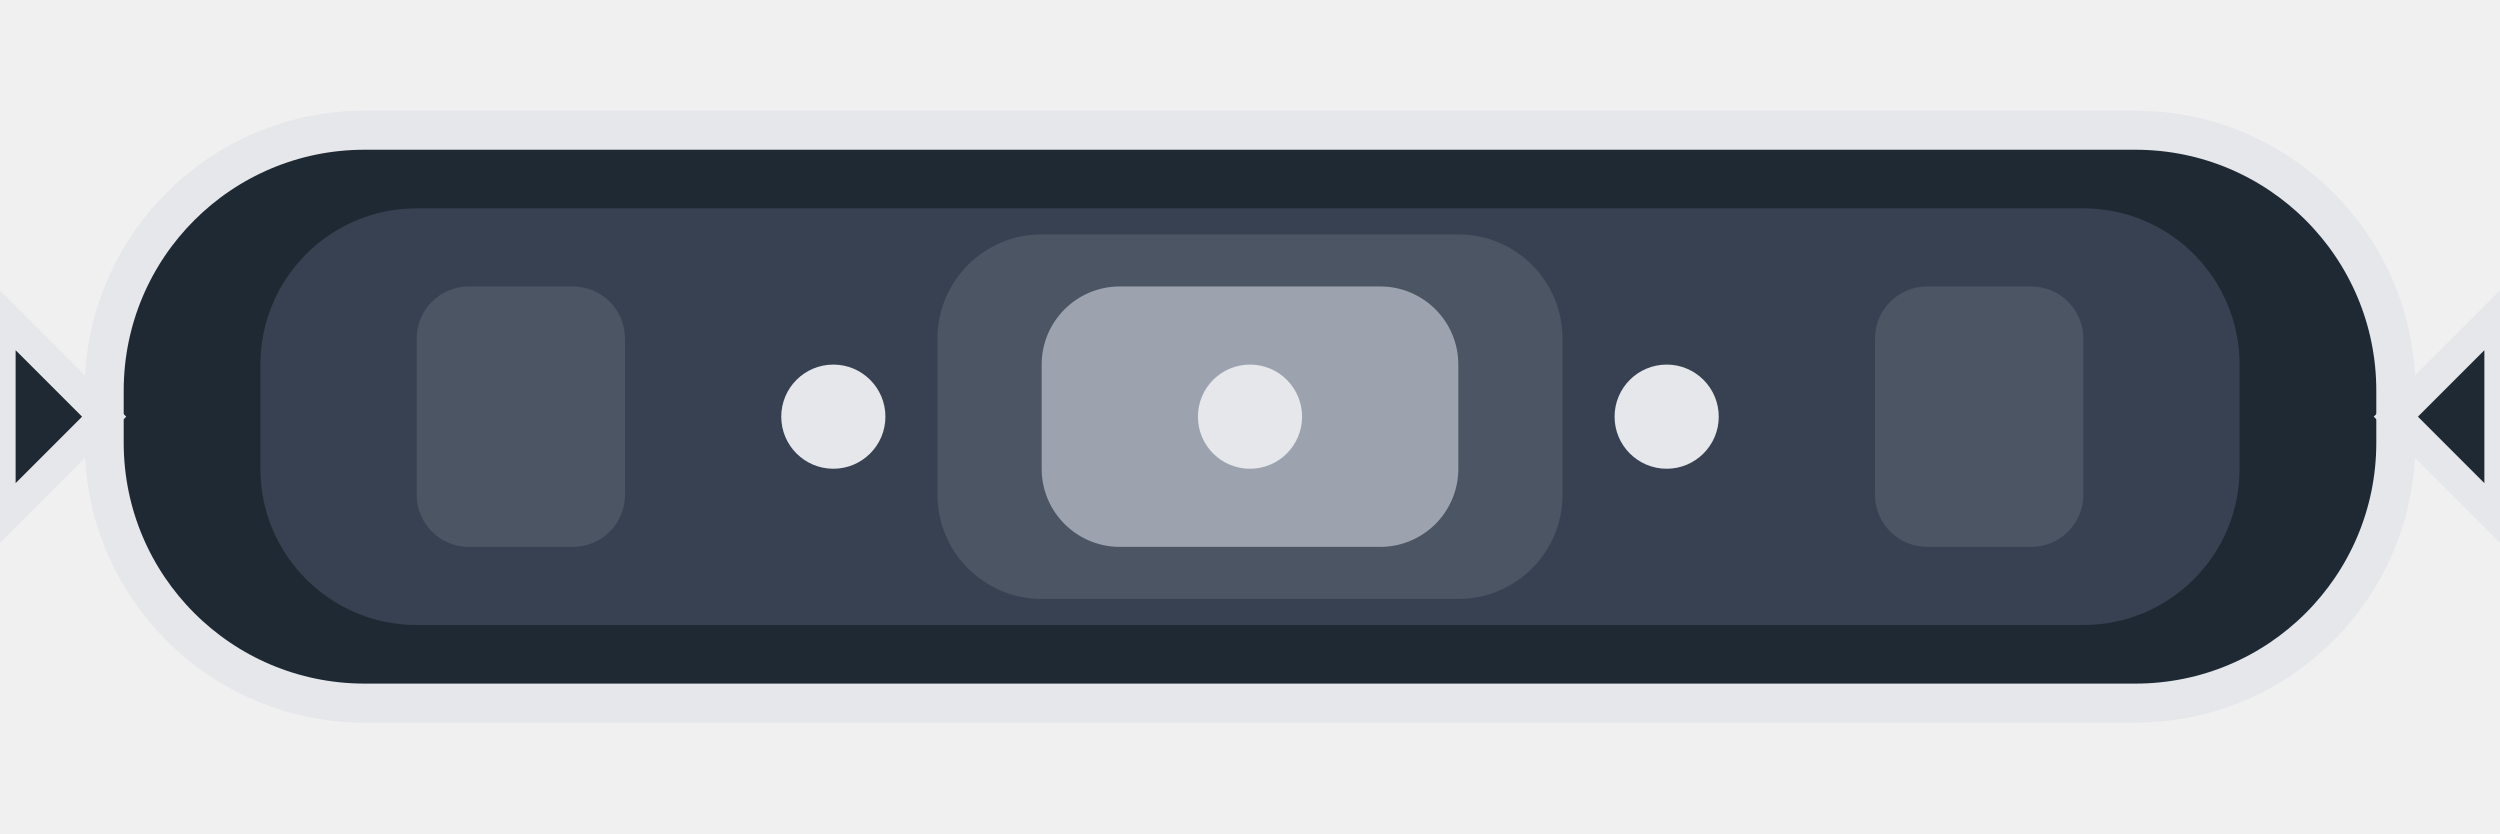
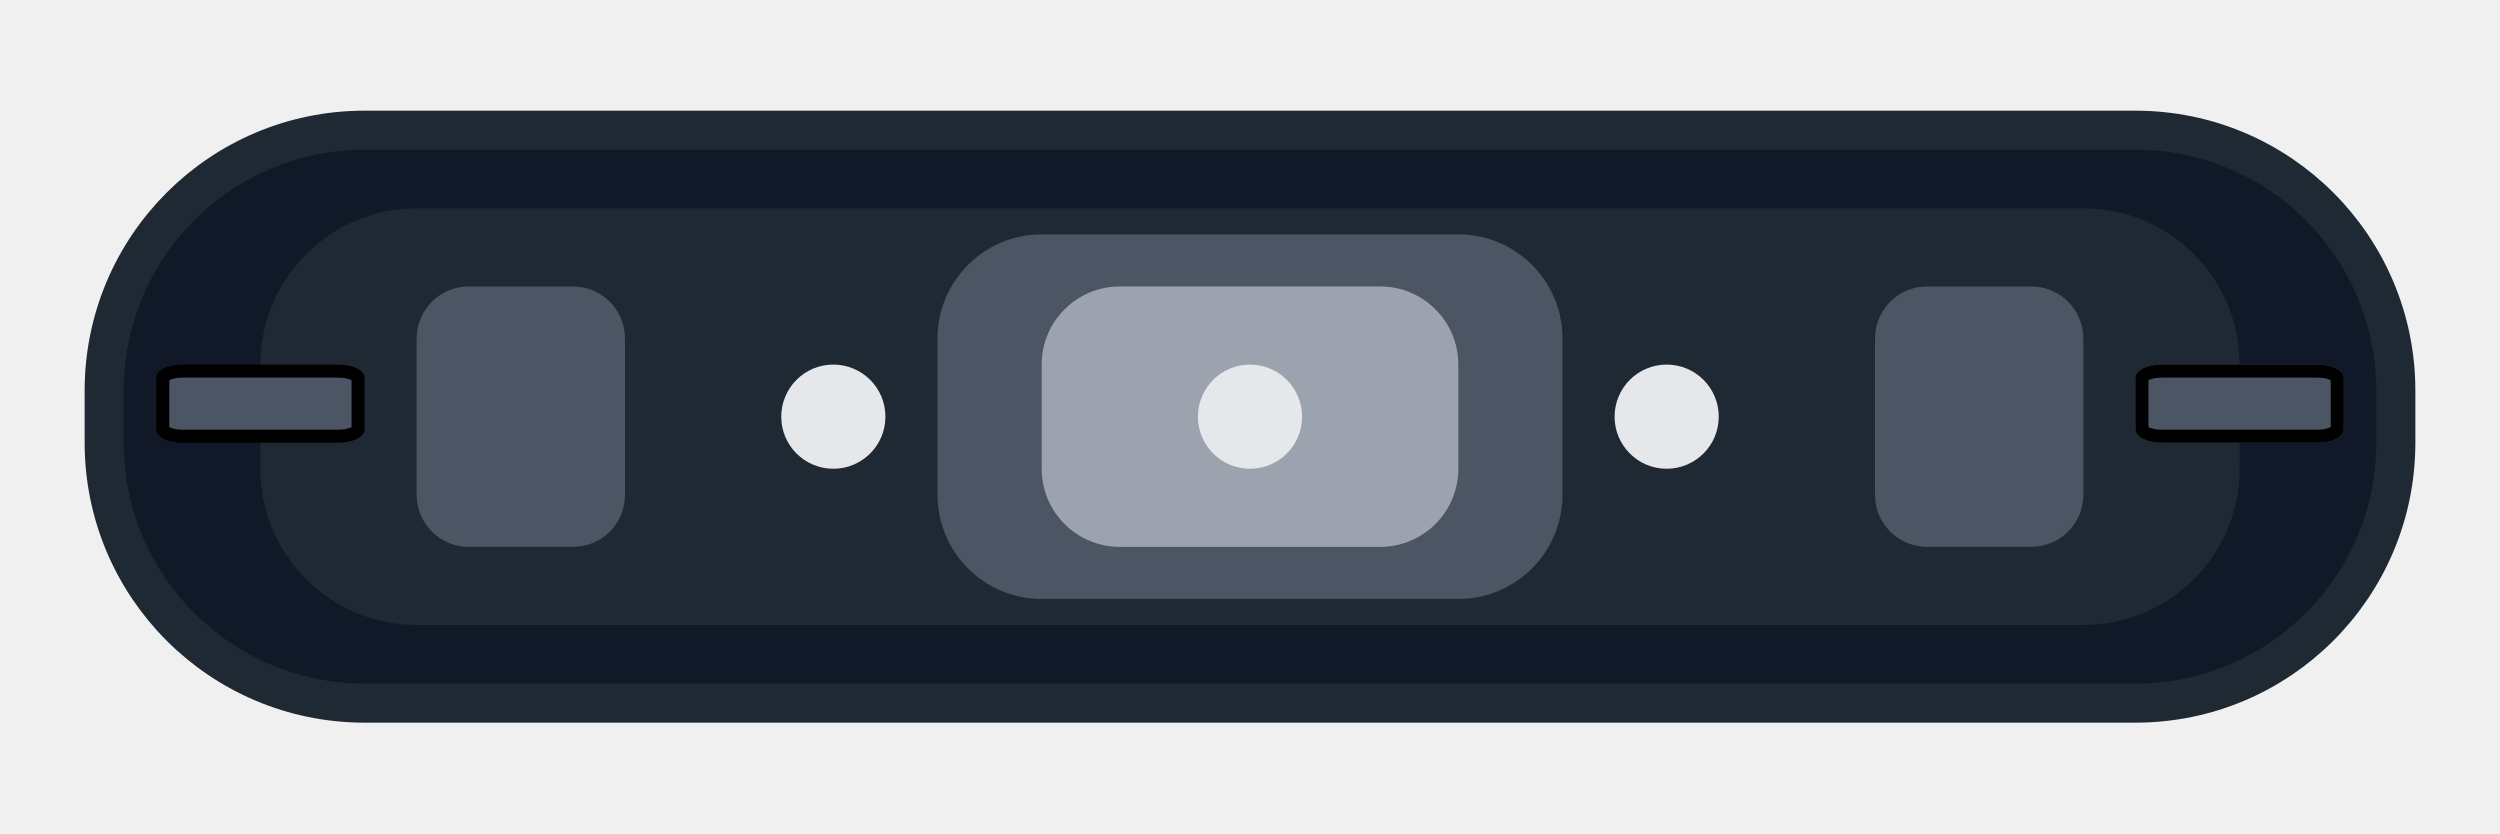
- <svg xmlns="http://www.w3.org/2000/svg" width="96" height="32" viewBox="0 0 96 32">
-   <rect x="0" y="0" width="96" height="32" fill="none" />
-   <rect x="4" y="5" width="88" height="22" rx="10" ry="10" fill="#1f2933" stroke="#e5e7eb" stroke-width="1.5" />
-   <path d="M4 16 L0 12 L0 20 Z" fill="#1f2933" stroke="#e5e7eb" stroke-width="1.2" />
-   <path d="M92 16 L96 12 L96 20 Z" fill="#1f2933" stroke="#e5e7eb" stroke-width="1.2" />
-   <rect x="10" y="8" width="76" height="16" rx="6" ry="6" fill="#374151" />
-   <rect x="36" y="9" width="24" height="14" rx="4" ry="4" fill="#4b5563" />
-   <rect x="40" y="11" width="16" height="10" rx="3" ry="3" fill="#9ca3af" />
-   <rect x="16" y="11" width="8" height="10" rx="2" ry="2" fill="#4b5563" />
-   <rect x="72" y="11" width="8" height="10" rx="2" ry="2" fill="#4b5563" />
-   <circle cx="32" cy="16" r="2" fill="#e5e7eb" />
-   <circle cx="48" cy="16" r="2" fill="#e5e7eb" />
-   <circle cx="64" cy="16" r="2" fill="#e5e7eb" />
+ <svg xmlns="http://www.w3.org/2000/svg" width="96" height="32" viewBox="0 0 96 32" fill="none">
+   <g clip-path="url(#clip0_1_372)">
+     <path d="M82 5H14C8.477 5 4 9.477 4 15V17C4 22.523 8.477 27 14 27H82C87.523 27 92 22.523 92 17V15C92 9.477 87.523 5 82 5Z" fill="#111827" stroke="#1F2933" stroke-width="1.5" />
+     <path d="M80 8H16C12.686 8 10 10.686 10 14V18C10 21.314 12.686 24 16 24H80C83.314 24 86 21.314 86 18V14C86 10.686 83.314 8 80 8Z" fill="#1F2933" />
+     <path d="M56 9H40C37.791 9 36 10.791 36 13V19C36 21.209 37.791 23 40 23H56C58.209 23 60 21.209 60 19V13C60 10.791 58.209 9 56 9Z" fill="#4B5563" />
+     <path d="M53 11H43C41.343 11 40 12.343 40 14V18C40 19.657 41.343 21 43 21H53C54.657 21 56 19.657 56 18V14C56 12.343 54.657 11 53 11Z" fill="#9CA3AF" />
+     <path d="M22 11H18C16.895 11 16 11.895 16 13V19C16 20.105 16.895 21 18 21H22C23.105 21 24 20.105 24 19V13C24 11.895 23.105 11 22 11Z" fill="#4B5563" />
+     <path d="M78 11H74C72.895 11 72 11.895 72 13V19C72 20.105 72.895 21 74 21H78C79.105 21 80 20.105 80 19V13C80 11.895 79.105 11 78 11Z" fill="#4B5563" />
+     <path d="M32 18C33.105 18 34 17.105 34 16C34 14.895 33.105 14 32 14C30.895 14 30 14.895 30 16C30 17.105 30.895 18 32 18Z" fill="#E5E7EB" />
+     <path d="M48 18C49.105 18 50 17.105 50 16C50 14.895 49.105 14 48 14C46.895 14 46 14.895 46 16C46 17.105 46.895 18 48 18Z" fill="#E5E7EB" />
+     <path d="M64 18C65.105 18 66 17.105 66 16C66 14.895 65.105 14 64 14C62.895 14 62 14.895 62 16C62 17.105 62.895 18 64 18Z" fill="#E5E7EB" />
+     <path d="M90 16.5V14.5C90 14.224 89.552 14 89 14H83C82.448 14 82 14.224 82 14.5V16.5C82 16.776 82.448 17 83 17H89C89.552 17 90 16.776 90 16.5Z" fill="#4B5563" />
+     <path d="M82.25 16.501C82.25 16.502 82.251 16.503 82.252 16.506C82.254 16.511 82.259 16.52 82.269 16.533C82.292 16.56 82.335 16.595 82.404 16.63C82.544 16.7 82.754 16.75 83 16.75H89C89.246 16.75 89.456 16.7 89.596 16.63C89.665 16.595 89.708 16.56 89.731 16.533C89.741 16.52 89.746 16.511 89.748 16.506C89.749 16.503 89.75 16.502 89.75 16.501V14.499C89.75 14.498 89.749 14.496 89.748 14.494C89.746 14.489 89.741 14.48 89.731 14.467C89.708 14.44 89.665 14.405 89.596 14.37C89.456 14.3 89.246 14.25 89 14.25H83C82.754 14.25 82.544 14.3 82.404 14.37C82.335 14.405 82.292 14.44 82.269 14.467C82.259 14.48 82.254 14.489 82.252 14.494C82.251 14.496 82.25 14.498 82.25 14.499V16.501Z" fill="#4B5563" stroke="black" stroke-width="0.5" />
+     <path d="M6.25 16.501C6.25 16.502 6.251 16.503 6.252 16.506C6.254 16.511 6.259 16.52 6.27 16.533C6.292 16.56 6.335 16.595 6.404 16.63C6.544 16.7 6.754 16.75 7 16.75H13C13.246 16.75 13.456 16.7 13.596 16.63C13.665 16.595 13.708 16.56 13.73 16.533C13.741 16.52 13.746 16.511 13.748 16.506C13.749 16.503 13.75 16.502 13.75 16.501V14.499C13.75 14.498 13.749 14.496 13.748 14.494C13.746 14.489 13.741 14.48 13.73 14.467C13.708 14.44 13.665 14.405 13.596 14.37C13.456 14.3 13.246 14.25 13 14.25H7C6.754 14.25 6.544 14.3 6.404 14.37C6.335 14.405 6.292 14.44 6.27 14.467C6.259 14.48 6.254 14.489 6.252 14.494C6.251 14.496 6.25 14.498 6.25 14.499V16.501Z" fill="#4B5563" stroke="black" stroke-width="0.5" />
+   </g>
+   <defs>
+     <clipPath id="clip0_1_372">
+       <rect width="96" height="32" fill="white" />
+     </clipPath>
+   </defs>
</svg>
